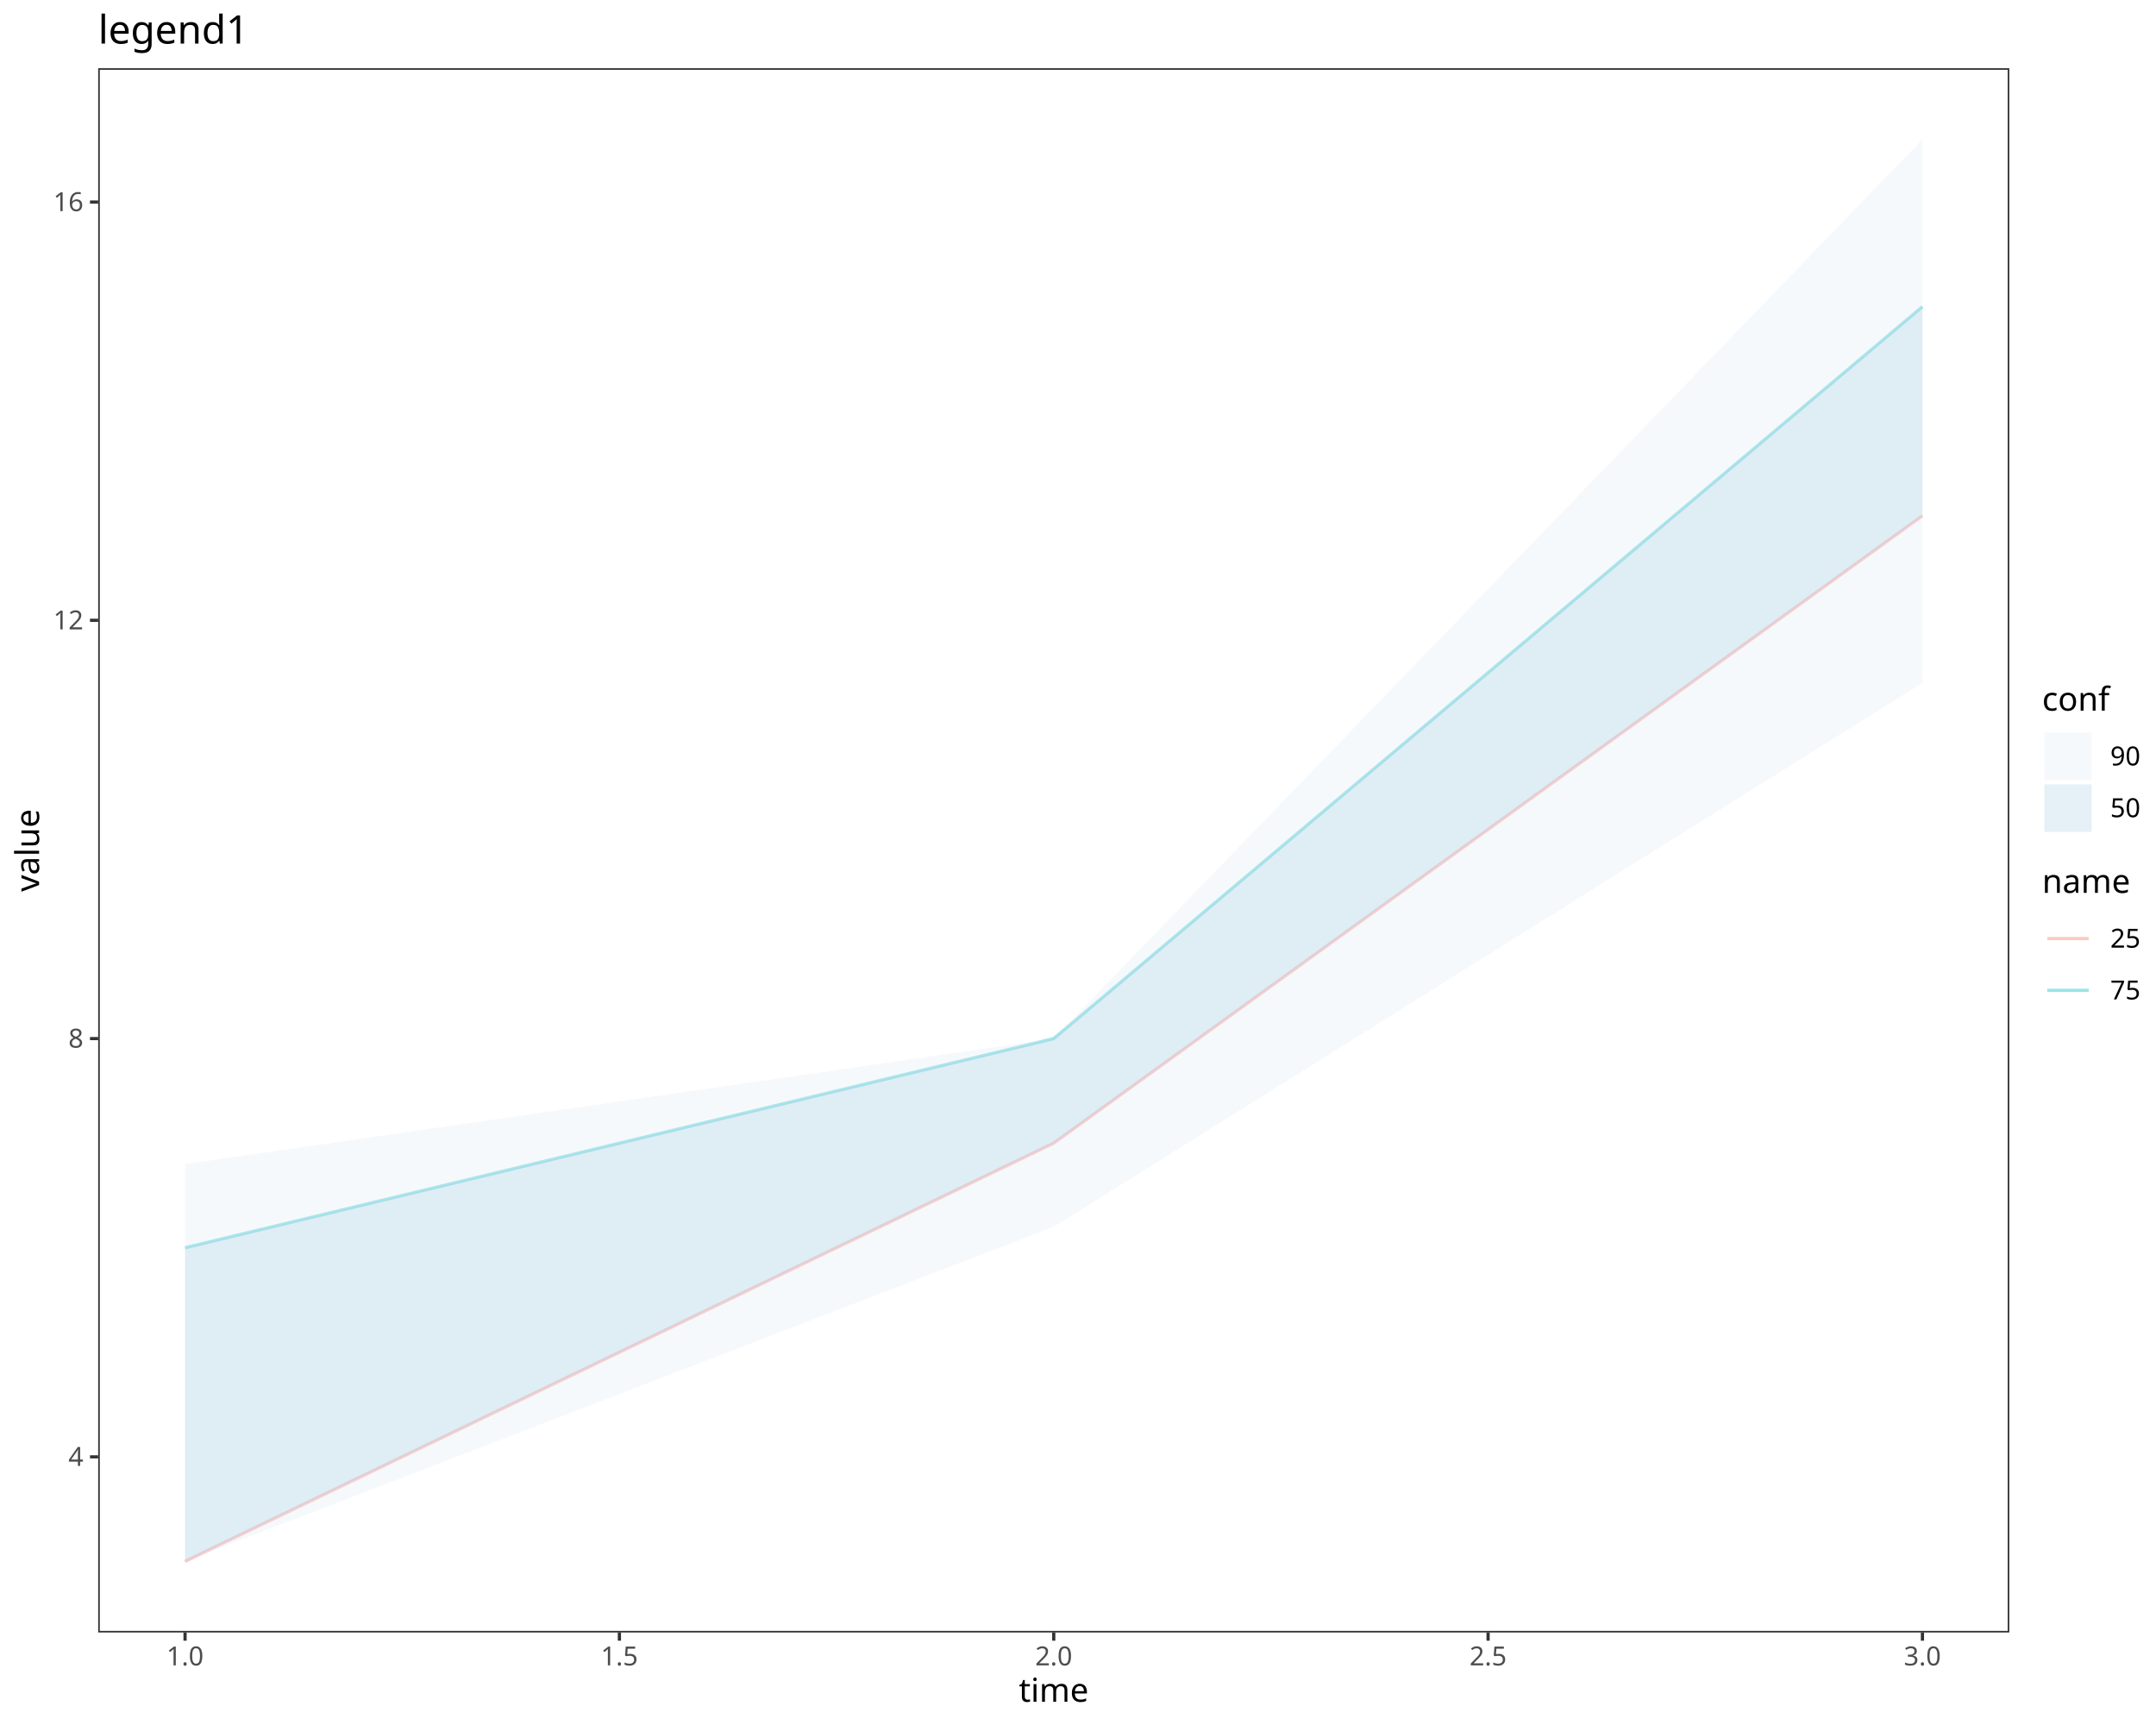
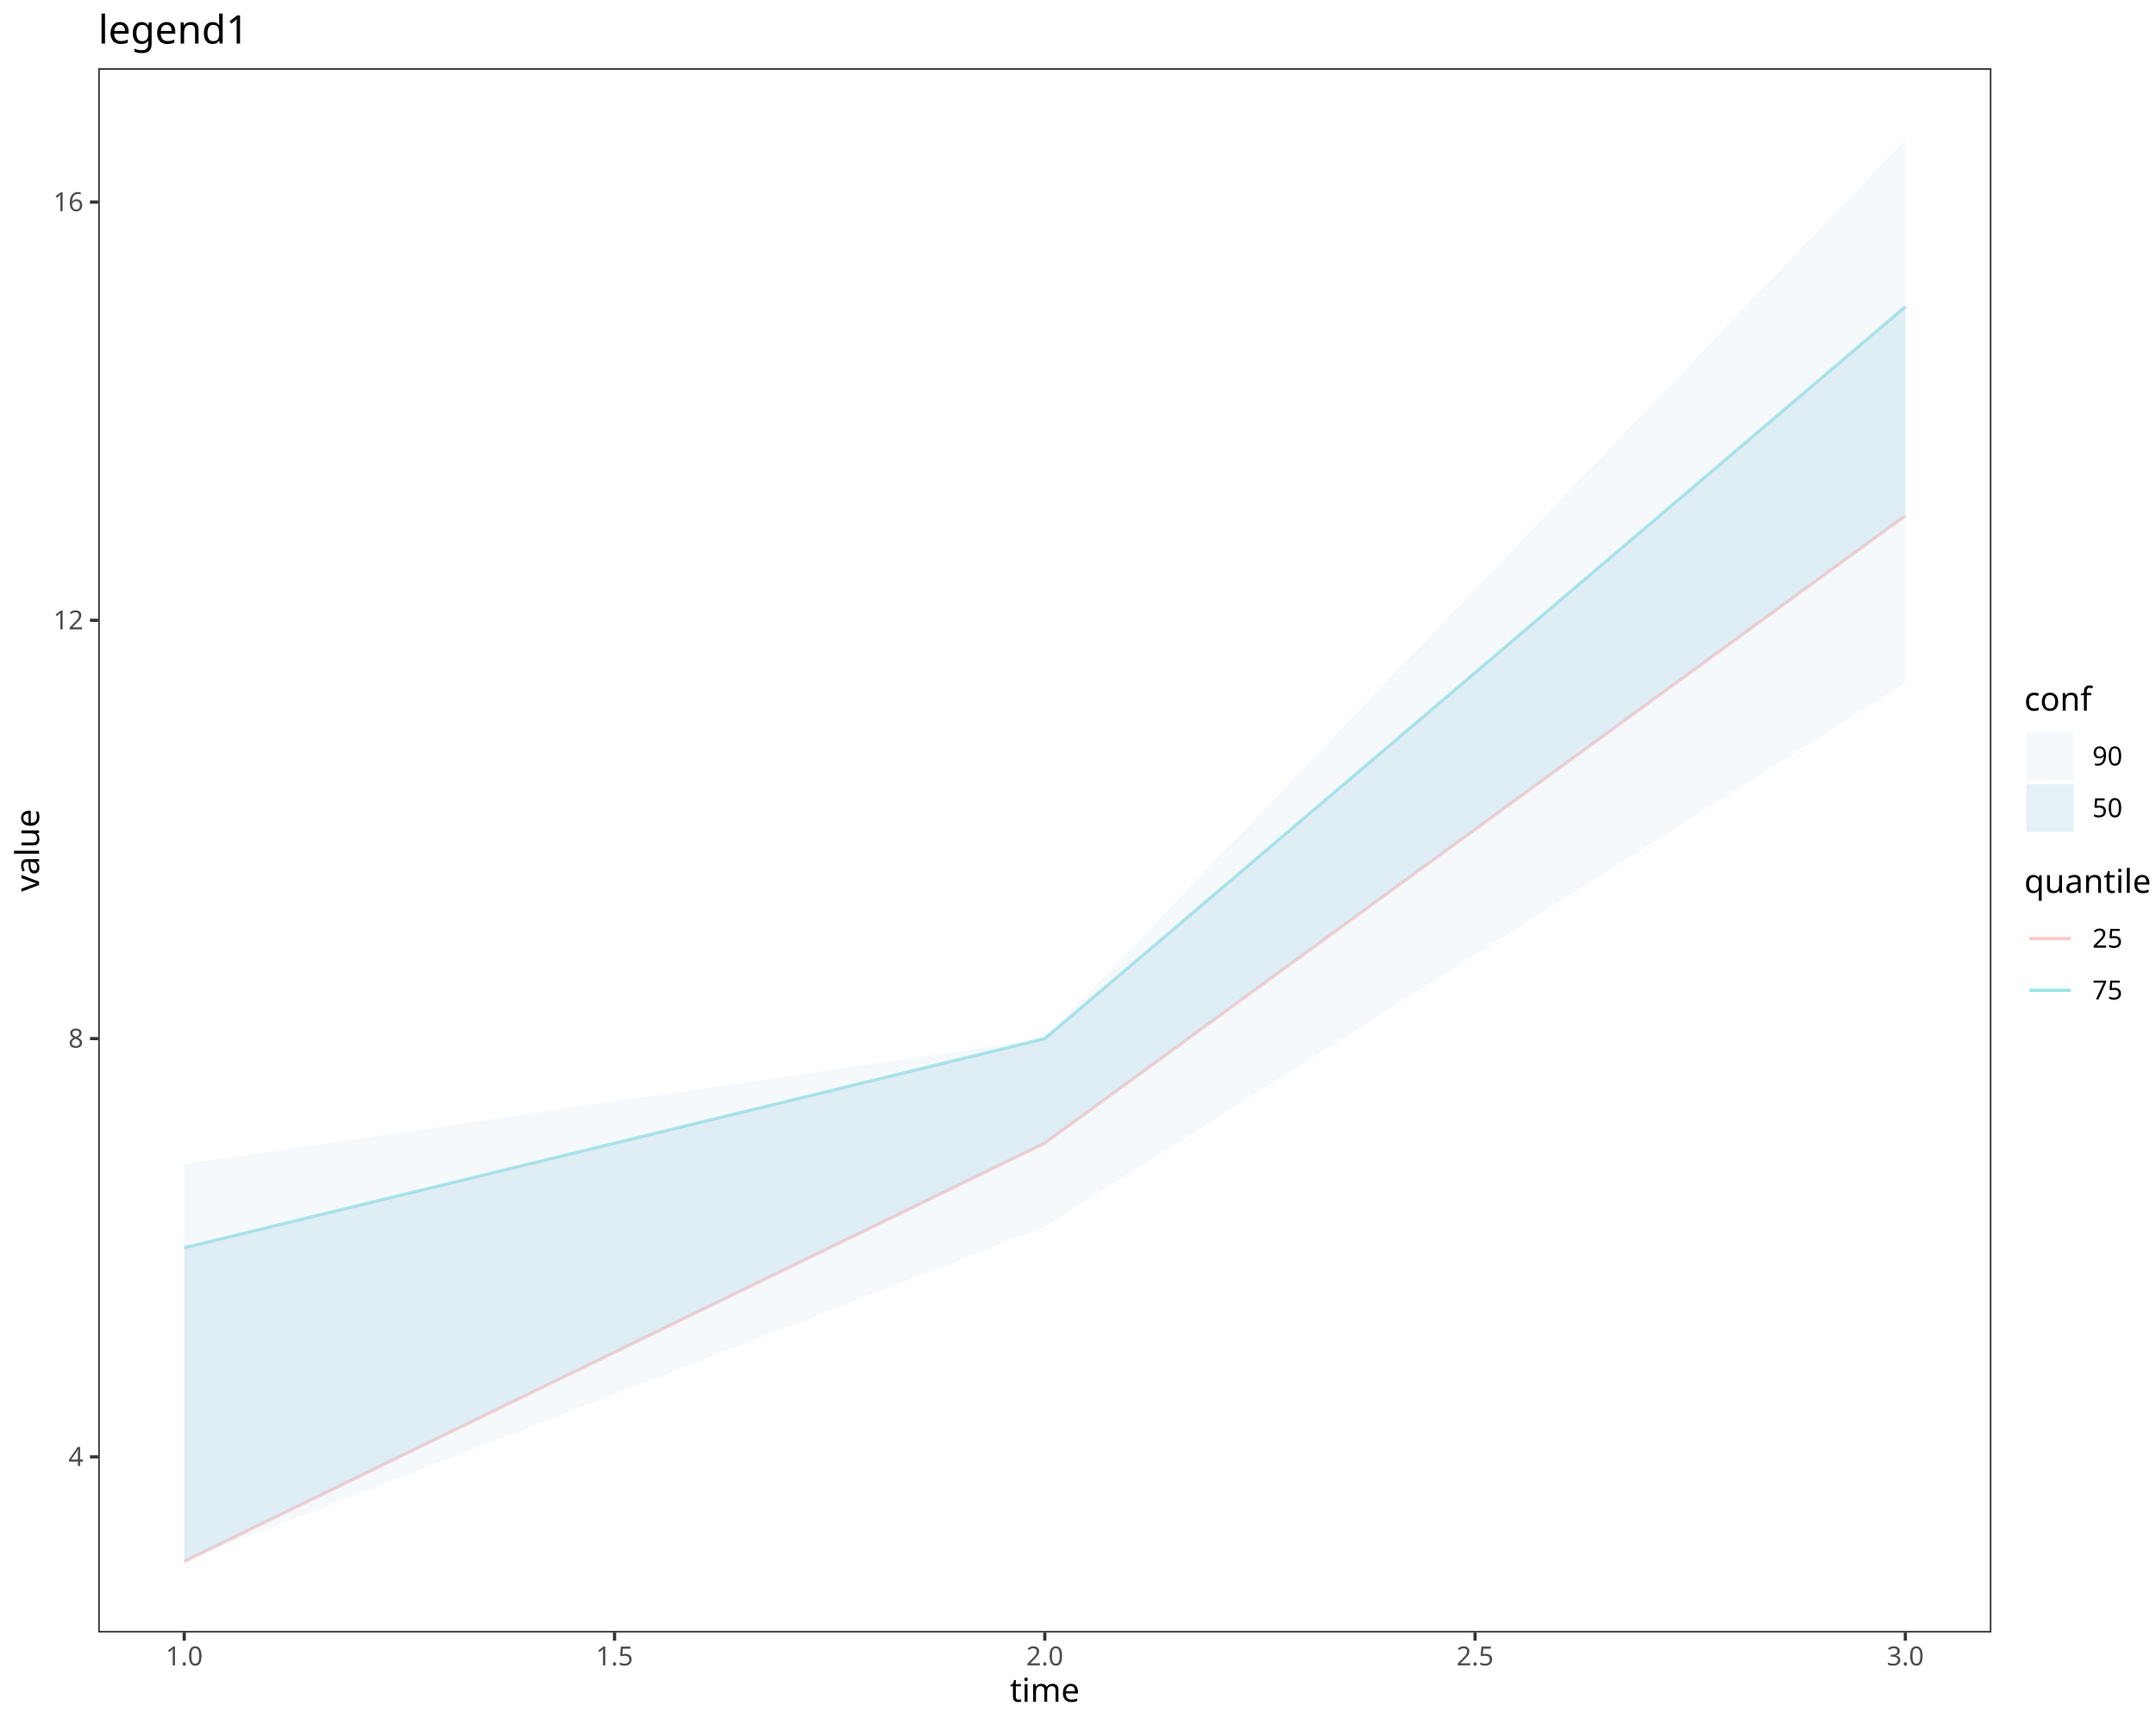
<svg xmlns="http://www.w3.org/2000/svg" class="svglite" data-engine-version="2.0" width="720.00pt" height="576.00pt" viewBox="0 0 720.00 576.00">
  <defs>
    <style type="text/css">
    .svglite line, .svglite polyline, .svglite polygon, .svglite path, .svglite rect, .svglite circle {
      fill: none;
      stroke: #000000;
      stroke-linecap: round;
      stroke-linejoin: round;
      stroke-miterlimit: 10.00;
    }
  </style>
  </defs>
  <rect width="100%" height="100%" style="stroke: none; fill: #FFFFFF;" />
  <defs>
    <clipPath id="cpMC4wMHw3MjAuMDB8MC4wMHw1NzYuMDA=">
      <rect x="0.00" y="0.00" width="720.00" height="576.00" />
    </clipPath>
  </defs>
  <g clip-path="url(#cpMC4wMHw3MjAuMDB8MC4wMHw1NzYuMDA=)">
    <rect x="0.00" y="0.00" width="720.00" height="576.00" style="stroke-width: 1.07; stroke: #FFFFFF; fill: #FFFFFF;" />
  </g>
  <defs>
-     <clipPath id="cpMzIuNzl8NjcxLjAxfDIyLjc4fDU0NS4xMQ==">
-       <rect x="32.79" y="22.78" width="638.22" height="522.33" />
+     <clipPath id="cpMzIuNzl8NjY1LjAzfDIyLjc4fDU0NS4xMQ==">
+       <rect x="32.79" y="22.78" width="632.24" height="522.33" />
    </clipPath>
  </defs>
-   <g clip-path="url(#cpMzIuNzl8NjcxLjAxfDIyLjc4fDU0NS4xMQ==)">
-     <rect x="32.79" y="22.78" width="638.22" height="522.33" style="stroke-width: 1.07; stroke: none; fill: #FFFFFF;" />
-     <polyline points="61.80,521.37 351.90,381.71 642.00,172.22 " style="stroke-width: 1.07; stroke: #F8766D; stroke-opacity: 0.40; stroke-linecap: butt;" />
-     <polyline points="61.80,416.63 351.90,346.80 642.00,102.39 " style="stroke-width: 1.07; stroke: #00BFC4; stroke-opacity: 0.40; stroke-linecap: butt;" />
-     <polygon points="61.80,388.69 351.90,346.80 642.00,46.53 642.00,228.08 351.90,409.64 61.80,521.37 " style="stroke-width: 0.00; stroke: none; stroke-linecap: butt; fill: #DEEBF7; fill-opacity: 0.25;" />
-     <polyline points="61.80,388.69 351.90,346.80 642.00,46.53 " style="stroke-width: 1.07; stroke: none; stroke-linecap: butt;" />
-     <polyline points="642.00,228.08 351.90,409.64 61.80,521.37 " style="stroke-width: 1.07; stroke: none; stroke-linecap: butt;" />
-     <polygon points="61.80,416.63 351.90,346.80 642.00,102.39 642.00,172.22 351.90,381.71 61.80,521.37 " style="stroke-width: 0.00; stroke: none; stroke-linecap: butt; fill: #9ECAE1; fill-opacity: 0.25;" />
-     <polyline points="61.80,416.63 351.90,346.80 642.00,102.39 " style="stroke-width: 1.07; stroke: none; stroke-linecap: butt;" />
-     <polyline points="642.00,172.22 351.90,381.71 61.80,521.37 " style="stroke-width: 1.07; stroke: none; stroke-linecap: butt;" />
-     <rect x="32.79" y="22.78" width="638.22" height="522.33" style="stroke-width: 1.07; stroke: #333333;" />
+   <g clip-path="url(#cpMzIuNzl8NjY1LjAzfDIyLjc4fDU0NS4xMQ==)">
+     <rect x="32.79" y="22.78" width="632.24" height="522.33" style="stroke-width: 1.07; stroke: none; fill: #FFFFFF;" />
+     <polyline points="61.53,521.37 348.91,381.71 636.29,172.22 " style="stroke-width: 1.07; stroke: #F8766D; stroke-opacity: 0.40; stroke-linecap: butt;" />
+     <polyline points="61.53,416.63 348.91,346.80 636.29,102.39 " style="stroke-width: 1.07; stroke: #00BFC4; stroke-opacity: 0.40; stroke-linecap: butt;" />
+     <polygon points="61.53,388.69 348.91,346.80 636.29,46.53 636.29,228.08 348.91,409.64 61.53,521.37 " style="stroke-width: 0.00; stroke: none; stroke-linecap: butt; fill: #DEEBF7; fill-opacity: 0.25;" />
+     <polyline points="61.53,388.69 348.91,346.80 636.29,46.53 " style="stroke-width: 1.07; stroke: none; stroke-linecap: butt;" />
+     <polyline points="636.29,228.08 348.91,409.64 61.53,521.37 " style="stroke-width: 1.07; stroke: none; stroke-linecap: butt;" />
+     <polygon points="61.53,416.63 348.91,346.80 636.29,102.39 636.29,172.22 348.91,381.71 61.53,521.37 " style="stroke-width: 0.00; stroke: none; stroke-linecap: butt; fill: #9ECAE1; fill-opacity: 0.25;" />
+     <polyline points="61.53,416.63 348.91,346.80 636.29,102.39 " style="stroke-width: 1.07; stroke: none; stroke-linecap: butt;" />
+     <polyline points="636.29,172.22 348.91,381.71 61.53,521.37 " style="stroke-width: 1.07; stroke: none; stroke-linecap: butt;" />
+     <rect x="32.79" y="22.78" width="632.24" height="522.33" style="stroke-width: 1.07; stroke: #333333;" />
  </g>
  <g clip-path="url(#cpMC4wMHw3MjAuMDB8MC4wMHw1NzYuMDA=)">
    <text x="27.86" y="489.48" text-anchor="end" style="font-size: 8.80px; fill: #4D4D4D; font-family: sans;" textLength="4.89px" lengthAdjust="spacingAndGlyphs">4</text>
    <text x="27.86" y="349.82" text-anchor="end" style="font-size: 8.80px; fill: #4D4D4D; font-family: sans;" textLength="4.89px" lengthAdjust="spacingAndGlyphs">8</text>
    <text x="27.86" y="210.16" text-anchor="end" style="font-size: 8.80px; fill: #4D4D4D; font-family: sans;" textLength="9.79px" lengthAdjust="spacingAndGlyphs">12</text>
    <text x="27.86" y="70.50" text-anchor="end" style="font-size: 8.80px; fill: #4D4D4D; font-family: sans;" textLength="9.79px" lengthAdjust="spacingAndGlyphs">16</text>
    <polyline points="30.05,486.46 32.79,486.46 " style="stroke-width: 1.07; stroke: #333333; stroke-linecap: butt;" />
    <polyline points="30.05,346.80 32.79,346.80 " style="stroke-width: 1.07; stroke: #333333; stroke-linecap: butt;" />
    <polyline points="30.05,207.13 32.79,207.13 " style="stroke-width: 1.07; stroke: #333333; stroke-linecap: butt;" />
    <polyline points="30.05,67.47 32.79,67.47 " style="stroke-width: 1.07; stroke: #333333; stroke-linecap: butt;" />
-     <polyline points="61.80,547.85 61.80,545.11 " style="stroke-width: 1.07; stroke: #333333; stroke-linecap: butt;" />
-     <polyline points="206.85,547.85 206.85,545.11 " style="stroke-width: 1.07; stroke: #333333; stroke-linecap: butt;" />
-     <polyline points="351.90,547.85 351.90,545.11 " style="stroke-width: 1.07; stroke: #333333; stroke-linecap: butt;" />
-     <polyline points="496.95,547.85 496.95,545.11 " style="stroke-width: 1.07; stroke: #333333; stroke-linecap: butt;" />
-     <polyline points="642.00,547.85 642.00,545.11 " style="stroke-width: 1.07; stroke: #333333; stroke-linecap: butt;" />
-     <text x="61.80" y="556.10" text-anchor="middle" style="font-size: 8.80px; fill: #4D4D4D; font-family: sans;" textLength="12.23px" lengthAdjust="spacingAndGlyphs">1.0</text>
-     <text x="206.85" y="556.10" text-anchor="middle" style="font-size: 8.80px; fill: #4D4D4D; font-family: sans;" textLength="12.23px" lengthAdjust="spacingAndGlyphs">1.5</text>
-     <text x="351.90" y="556.10" text-anchor="middle" style="font-size: 8.80px; fill: #4D4D4D; font-family: sans;" textLength="12.23px" lengthAdjust="spacingAndGlyphs">2.0</text>
-     <text x="496.95" y="556.10" text-anchor="middle" style="font-size: 8.80px; fill: #4D4D4D; font-family: sans;" textLength="12.23px" lengthAdjust="spacingAndGlyphs">2.5</text>
-     <text x="642.00" y="556.10" text-anchor="middle" style="font-size: 8.80px; fill: #4D4D4D; font-family: sans;" textLength="12.23px" lengthAdjust="spacingAndGlyphs">3.0</text>
-     <text x="351.90" y="568.24" text-anchor="middle" style="font-size: 11.00px; font-family: sans;" textLength="20.78px" lengthAdjust="spacingAndGlyphs">time</text>
+     <polyline points="61.53,547.85 61.53,545.11 " style="stroke-width: 1.07; stroke: #333333; stroke-linecap: butt;" />
+     <polyline points="205.22,547.85 205.22,545.11 " style="stroke-width: 1.07; stroke: #333333; stroke-linecap: butt;" />
+     <polyline points="348.91,547.85 348.91,545.11 " style="stroke-width: 1.07; stroke: #333333; stroke-linecap: butt;" />
+     <polyline points="492.60,547.85 492.60,545.11 " style="stroke-width: 1.07; stroke: #333333; stroke-linecap: butt;" />
+     <polyline points="636.29,547.85 636.29,545.11 " style="stroke-width: 1.07; stroke: #333333; stroke-linecap: butt;" />
+     <text x="61.53" y="556.10" text-anchor="middle" style="font-size: 8.80px; fill: #4D4D4D; font-family: sans;" textLength="12.23px" lengthAdjust="spacingAndGlyphs">1.0</text>
+     <text x="205.22" y="556.10" text-anchor="middle" style="font-size: 8.80px; fill: #4D4D4D; font-family: sans;" textLength="12.23px" lengthAdjust="spacingAndGlyphs">1.5</text>
+     <text x="348.91" y="556.10" text-anchor="middle" style="font-size: 8.80px; fill: #4D4D4D; font-family: sans;" textLength="12.23px" lengthAdjust="spacingAndGlyphs">2.0</text>
+     <text x="492.60" y="556.10" text-anchor="middle" style="font-size: 8.80px; fill: #4D4D4D; font-family: sans;" textLength="12.23px" lengthAdjust="spacingAndGlyphs">2.5</text>
+     <text x="636.29" y="556.10" text-anchor="middle" style="font-size: 8.80px; fill: #4D4D4D; font-family: sans;" textLength="12.23px" lengthAdjust="spacingAndGlyphs">3.0</text>
+     <text x="348.91" y="568.24" text-anchor="middle" style="font-size: 11.00px; font-family: sans;" textLength="20.78px" lengthAdjust="spacingAndGlyphs">time</text>
    <text transform="translate(13.05,283.95) rotate(-90)" text-anchor="middle" style="font-size: 11.00px; font-family: sans;" textLength="26.30px" lengthAdjust="spacingAndGlyphs">value</text>
-     <rect x="681.97" y="228.58" width="32.55" height="49.89" style="stroke-width: 1.07; stroke: none; fill: #FFFFFF;" />
-     <text x="681.97" y="237.29" style="font-size: 11.00px; font-family: sans;" textLength="20.80px" lengthAdjust="spacingAndGlyphs">conf</text>
-     <rect x="681.97" y="243.91" width="17.28" height="17.28" style="stroke-width: 1.07; stroke: none; fill: #FFFFFF;" />
-     <rect x="682.68" y="244.62" width="15.86" height="15.86" style="stroke-width: 1.07; stroke: none; stroke-linecap: butt; stroke-linejoin: miter; fill: #DEEBF7; fill-opacity: 0.25;" />
-     <rect x="681.97" y="261.19" width="17.28" height="17.28" style="stroke-width: 1.07; stroke: none; fill: #FFFFFF;" />
-     <rect x="682.68" y="261.90" width="15.86" height="15.86" style="stroke-width: 1.07; stroke: none; stroke-linecap: butt; stroke-linejoin: miter; fill: #9ECAE1; fill-opacity: 0.25;" />
-     <text x="704.73" y="255.58" style="font-size: 8.80px; font-family: sans;" textLength="9.79px" lengthAdjust="spacingAndGlyphs">90</text>
-     <text x="704.73" y="272.86" style="font-size: 8.80px; font-family: sans;" textLength="9.79px" lengthAdjust="spacingAndGlyphs">50</text>
-     <rect x="681.97" y="289.43" width="32.55" height="49.89" style="stroke-width: 1.07; stroke: none; fill: #FFFFFF;" />
-     <text x="681.97" y="298.14" style="font-size: 11.00px; font-family: sans;" textLength="27.52px" lengthAdjust="spacingAndGlyphs">name</text>
-     <rect x="681.97" y="304.76" width="17.28" height="17.28" style="stroke-width: 1.07; stroke: none; fill: #FFFFFF;" />
-     <line x1="683.70" y1="313.40" x2="697.52" y2="313.40" style="stroke-width: 1.07; stroke: #F8766D; stroke-opacity: 0.40; stroke-linecap: butt;" />
-     <rect x="681.97" y="322.04" width="17.28" height="17.28" style="stroke-width: 1.07; stroke: none; fill: #FFFFFF;" />
-     <line x1="683.70" y1="330.68" x2="697.52" y2="330.68" style="stroke-width: 1.07; stroke: #00BFC4; stroke-opacity: 0.40; stroke-linecap: butt;" />
-     <text x="704.73" y="316.43" style="font-size: 8.80px; font-family: sans;" textLength="9.79px" lengthAdjust="spacingAndGlyphs">25</text>
-     <text x="704.73" y="333.71" style="font-size: 8.80px; font-family: sans;" textLength="9.79px" lengthAdjust="spacingAndGlyphs">75</text>
+     <rect x="675.99" y="228.58" width="32.55" height="49.89" style="stroke-width: 1.07; stroke: none; fill: #FFFFFF;" />
+     <text x="675.99" y="237.29" style="font-size: 11.00px; font-family: sans;" textLength="20.80px" lengthAdjust="spacingAndGlyphs">conf</text>
+     <rect x="675.99" y="243.91" width="17.28" height="17.28" style="stroke-width: 1.07; stroke: none; fill: #FFFFFF;" />
+     <rect x="676.70" y="244.62" width="15.86" height="15.86" style="stroke-width: 1.07; stroke: none; stroke-linecap: butt; stroke-linejoin: miter; fill: #DEEBF7; fill-opacity: 0.25;" />
+     <rect x="675.99" y="261.19" width="17.28" height="17.28" style="stroke-width: 1.07; stroke: none; fill: #FFFFFF;" />
+     <rect x="676.70" y="261.90" width="15.86" height="15.86" style="stroke-width: 1.07; stroke: none; stroke-linecap: butt; stroke-linejoin: miter; fill: #9ECAE1; fill-opacity: 0.25;" />
+     <text x="698.75" y="255.58" style="font-size: 8.80px; font-family: sans;" textLength="9.79px" lengthAdjust="spacingAndGlyphs">90</text>
+     <text x="698.75" y="272.86" style="font-size: 8.80px; font-family: sans;" textLength="9.79px" lengthAdjust="spacingAndGlyphs">50</text>
+     <rect x="675.99" y="289.43" width="38.53" height="49.89" style="stroke-width: 1.07; stroke: none; fill: #FFFFFF;" />
+     <text x="675.99" y="298.14" style="font-size: 11.00px; font-family: sans;" textLength="38.53px" lengthAdjust="spacingAndGlyphs">quantile</text>
+     <rect x="675.99" y="304.76" width="17.28" height="17.28" style="stroke-width: 1.07; stroke: none; fill: #FFFFFF;" />
+     <line x1="677.72" y1="313.40" x2="691.54" y2="313.40" style="stroke-width: 1.07; stroke: #F8766D; stroke-opacity: 0.40; stroke-linecap: butt;" />
+     <rect x="675.99" y="322.04" width="17.28" height="17.28" style="stroke-width: 1.07; stroke: none; fill: #FFFFFF;" />
+     <line x1="677.72" y1="330.68" x2="691.54" y2="330.68" style="stroke-width: 1.07; stroke: #00BFC4; stroke-opacity: 0.40; stroke-linecap: butt;" />
+     <text x="698.75" y="316.43" style="font-size: 8.80px; font-family: sans;" textLength="9.79px" lengthAdjust="spacingAndGlyphs">25</text>
+     <text x="698.75" y="333.71" style="font-size: 8.80px; font-family: sans;" textLength="9.79px" lengthAdjust="spacingAndGlyphs">75</text>
    <text x="32.79" y="14.56" style="font-size: 13.20px; font-family: sans;" textLength="46.98px" lengthAdjust="spacingAndGlyphs">legend1</text>
  </g>
</svg>
